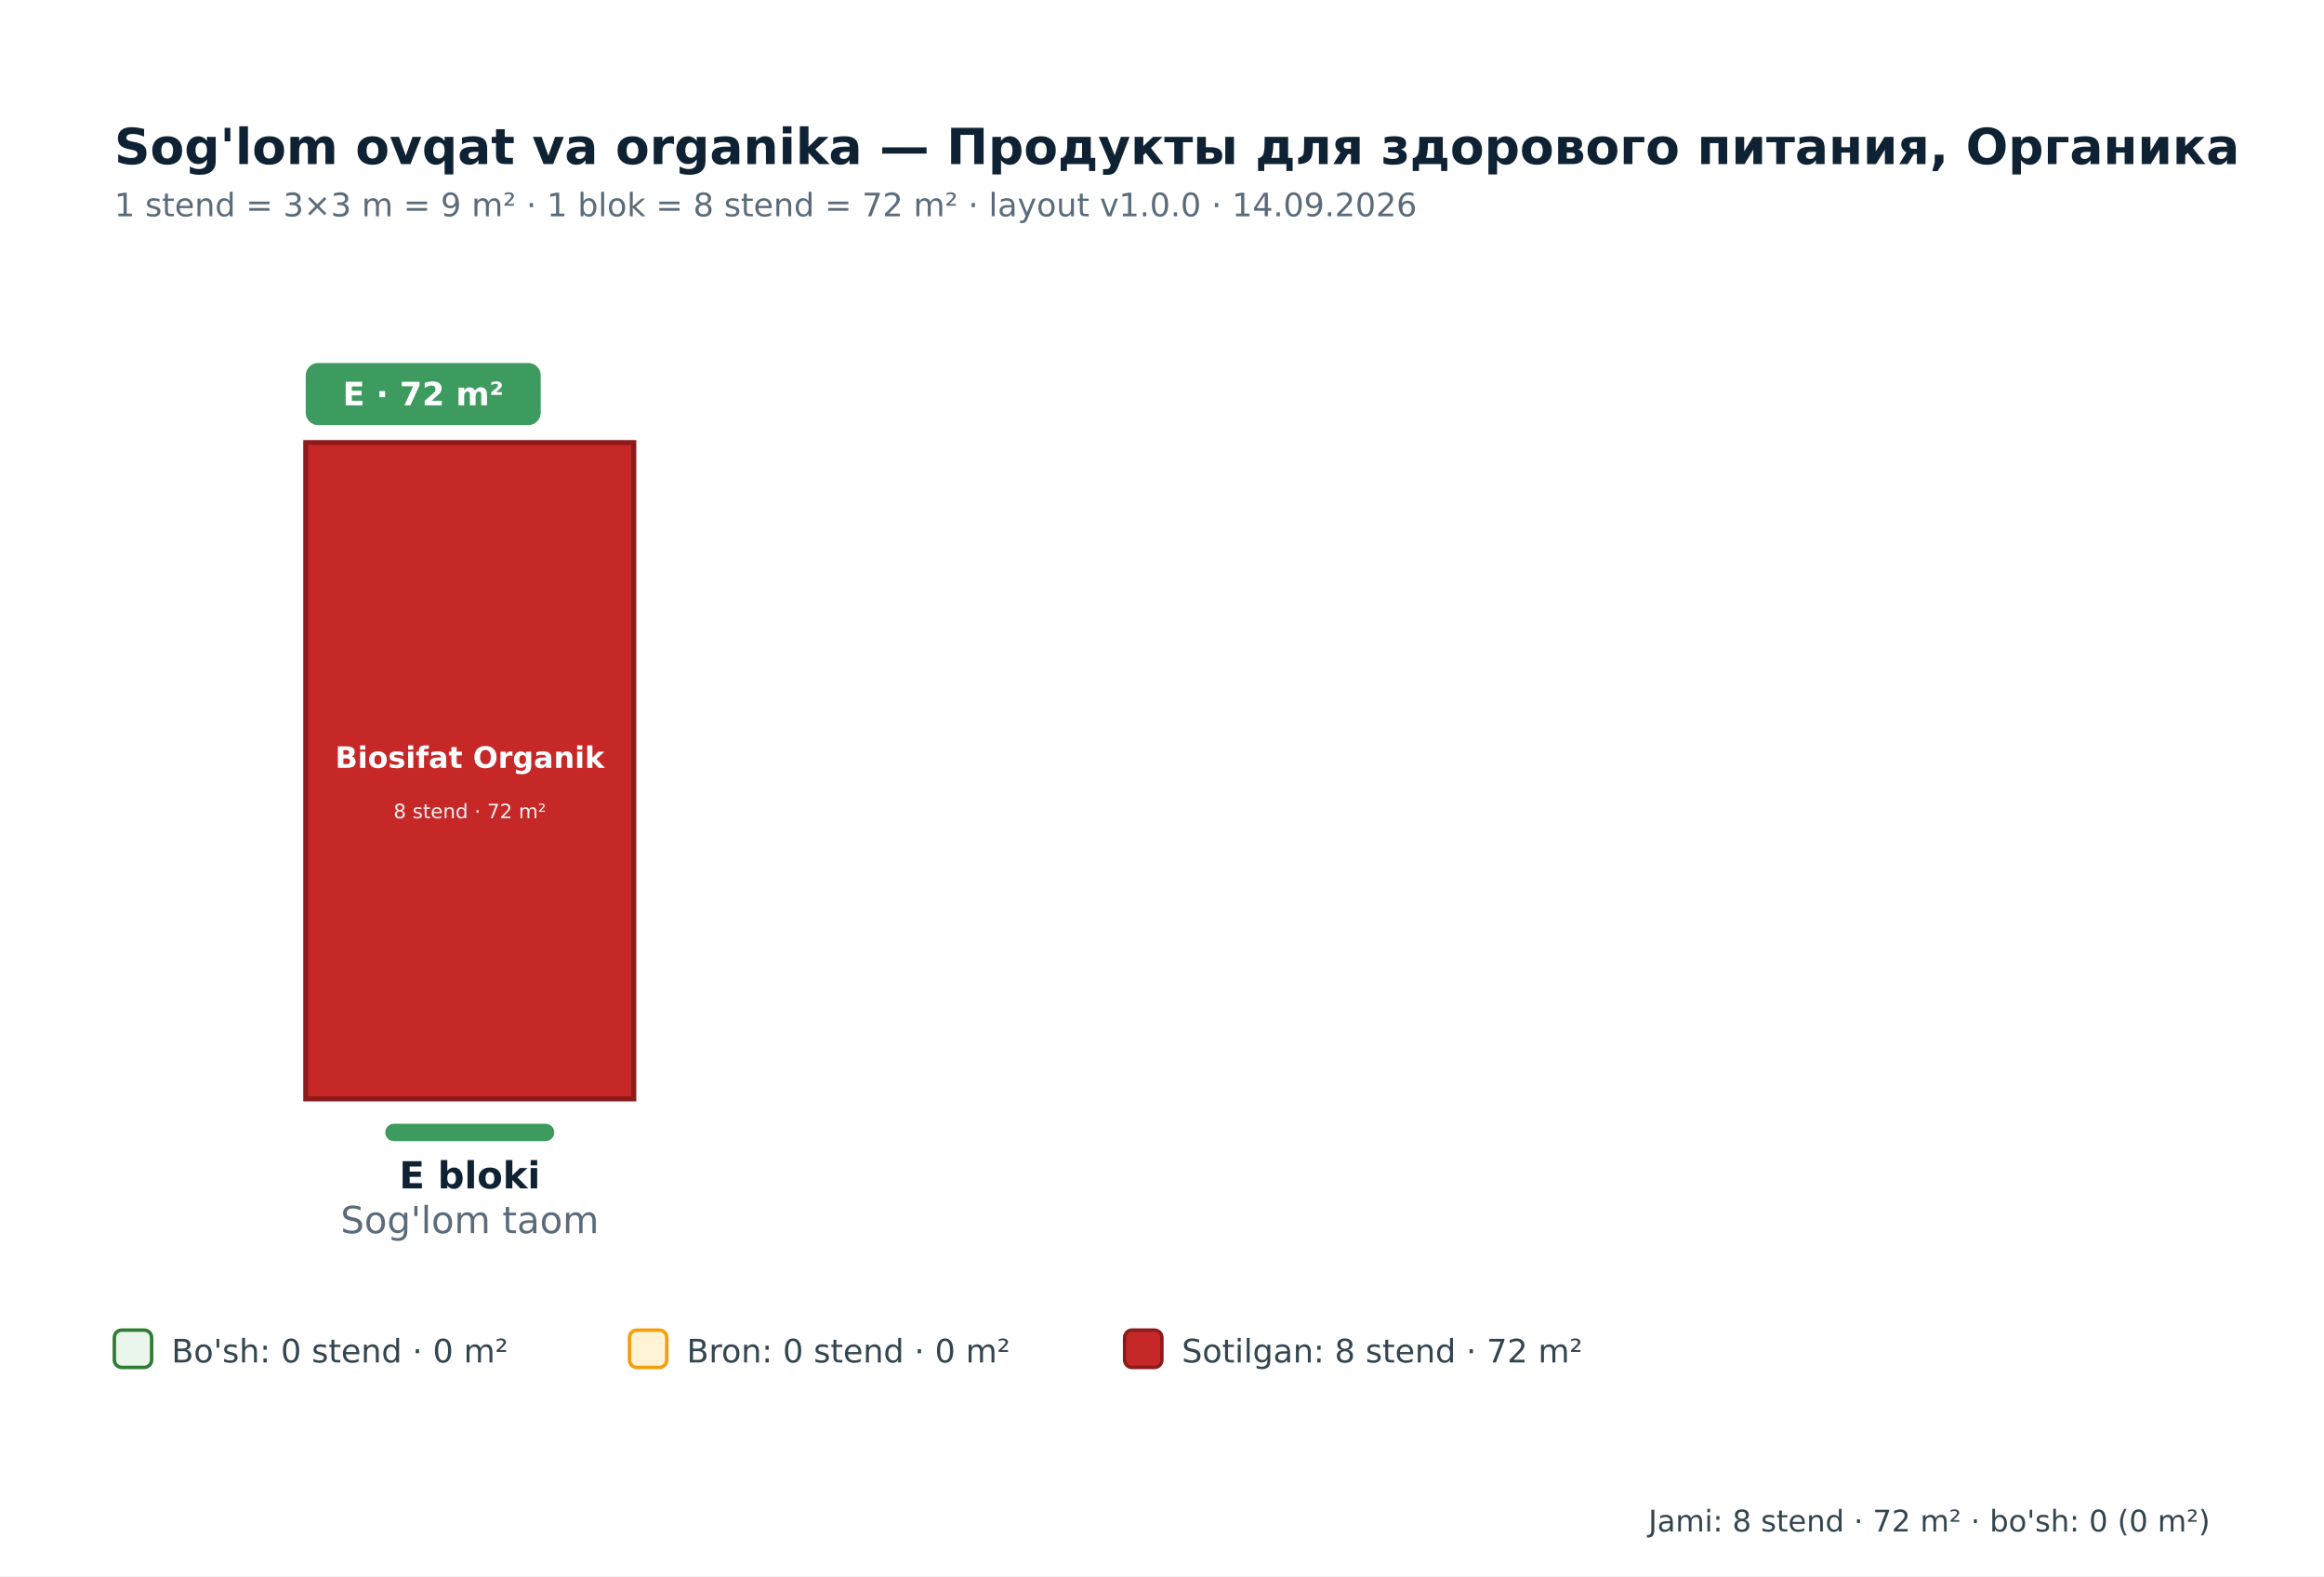
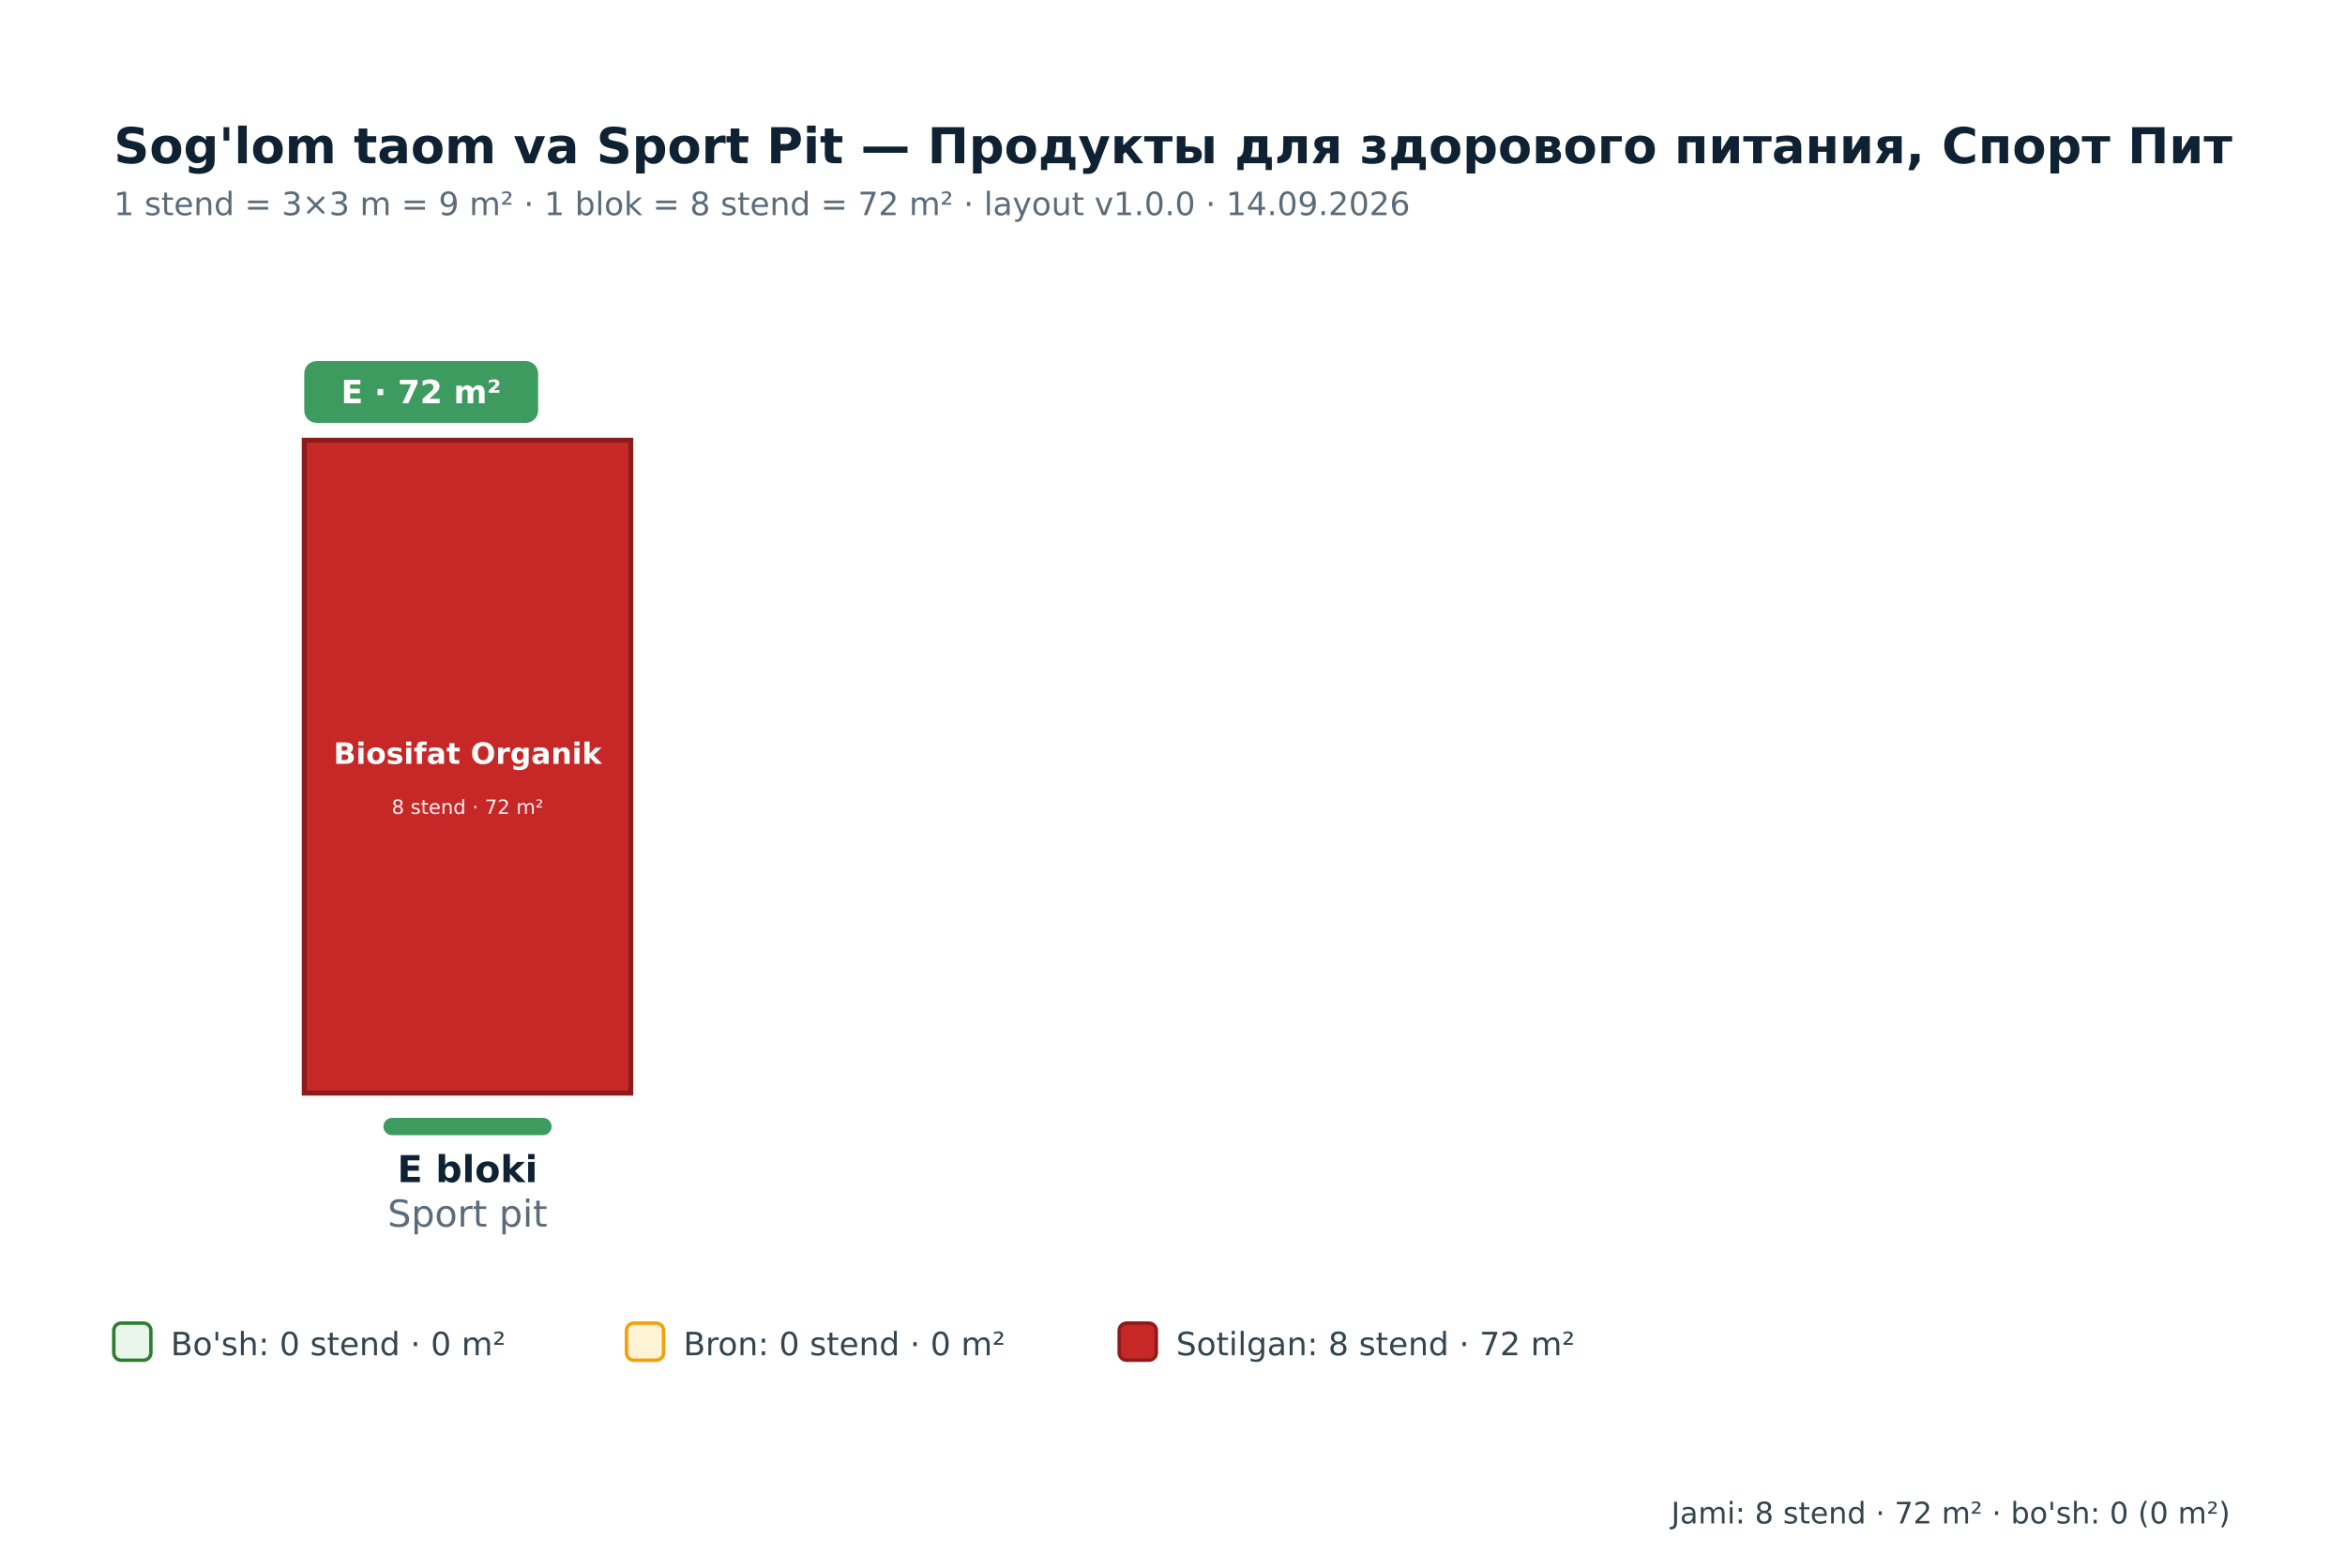
- <svg xmlns="http://www.w3.org/2000/svg" width="935" height="634" viewBox="0 0 935 634" font-family="DejaVu Sans, Helvetica, Arial, sans-serif">
-   <rect width="935" height="634" fill="#ffffff" />
-   <text x="46" y="66" font-size="20" font-weight="bold" fill="#0f2233">Sog'lom ovqat va organika — Продукты для здорового питания, Органика</text>
+ <svg xmlns="http://www.w3.org/2000/svg" width="948" height="634" viewBox="0 0 948 634" font-family="DejaVu Sans, Helvetica, Arial, sans-serif">
+   <rect width="948" height="634" fill="#ffffff" />
+   <text x="46" y="66" font-size="20" font-weight="bold" fill="#0f2233">Sog'lom taom va Sport Pit — Продукты для здорового питания, Спорт Пит</text>
  <text x="46" y="87" font-size="13" fill="#5b6b7a">1 stend = 3×3 m = 9 m² · 1 blok = 8 stend = 72 m² · layout v1.0.0 · 14.09.2026</text>
  <rect x="123.00" y="178.00" width="132.00" height="264.00" fill="none" stroke="#90a4b5" stroke-width="1.4" stroke-dasharray="7 5" rx="4" />
  <rect x="123.00" y="146.00" width="94.54" height="25" rx="5" fill="#3E9B5F" />
  <text x="170.27" y="163.05" font-size="13" font-weight="bold" fill="#ffffff" text-anchor="middle">E · 72 m²</text>
  <rect x="155.00" y="452.00" width="68" height="7" rx="3.5" fill="#3E9B5F" />
  <text x="189.00" y="478.00" font-size="15.00" font-weight="bold" fill="#0f2233" text-anchor="middle">E bloki</text>
-   <text x="189.00" y="496.00" font-size="15.00" fill="#5b6b7a" text-anchor="middle">Sog'lom taom</text>
+   <text x="189.00" y="496.00" font-size="15.00" fill="#5b6b7a" text-anchor="middle">Sport pit</text>
  <path d="M123 178L189 178L255 178L255 244L255 310L255 376L255 442L189 442L123 442L123 376L123 310L123 244Z" fill="#c62828" stroke="#8e1b1b" stroke-width="2" />
  <text x="189.00" y="308.85" font-size="11.88" font-weight="bold" fill="#ffffff" text-anchor="middle">Biosifat Organik</text>
  <text x="189.00" y="329.13" font-size="8.00" fill="#ffffff" text-anchor="middle" opacity="0.92">8 stend · 72 m²</text>
  <rect x="46.00" y="535.00" width="15" height="15" rx="3" fill="#eaf6ec" stroke="#2e7d32" stroke-width="1.4" />
  <text x="69.00" y="548.00" font-size="13" fill="#33454f">Bo'sh: 0 stend · 0 m²</text>
  <rect x="253.26" y="535.00" width="15" height="15" rx="3" fill="#fff3d6" stroke="#f59e0b" stroke-width="1.4" />
  <text x="276.26" y="548.00" font-size="13" fill="#33454f">Bron: 0 stend · 0 m²</text>
  <rect x="452.46" y="535.00" width="15" height="15" rx="3" fill="#c62828" stroke="#8e1b1b" stroke-width="1.4" />
  <text x="475.46" y="548.00" font-size="13" fill="#33454f">Sotilgan: 8 stend · 72 m²</text>
-   <text x="889.2" y="616" font-size="12" fill="#33454f" text-anchor="end">Jami: 8 stend · 72 m² · bo'sh: 0 (0 m²)</text>
+   <text x="901.6" y="616" font-size="12" fill="#33454f" text-anchor="end">Jami: 8 stend · 72 m² · bo'sh: 0 (0 m²)</text>
</svg>
